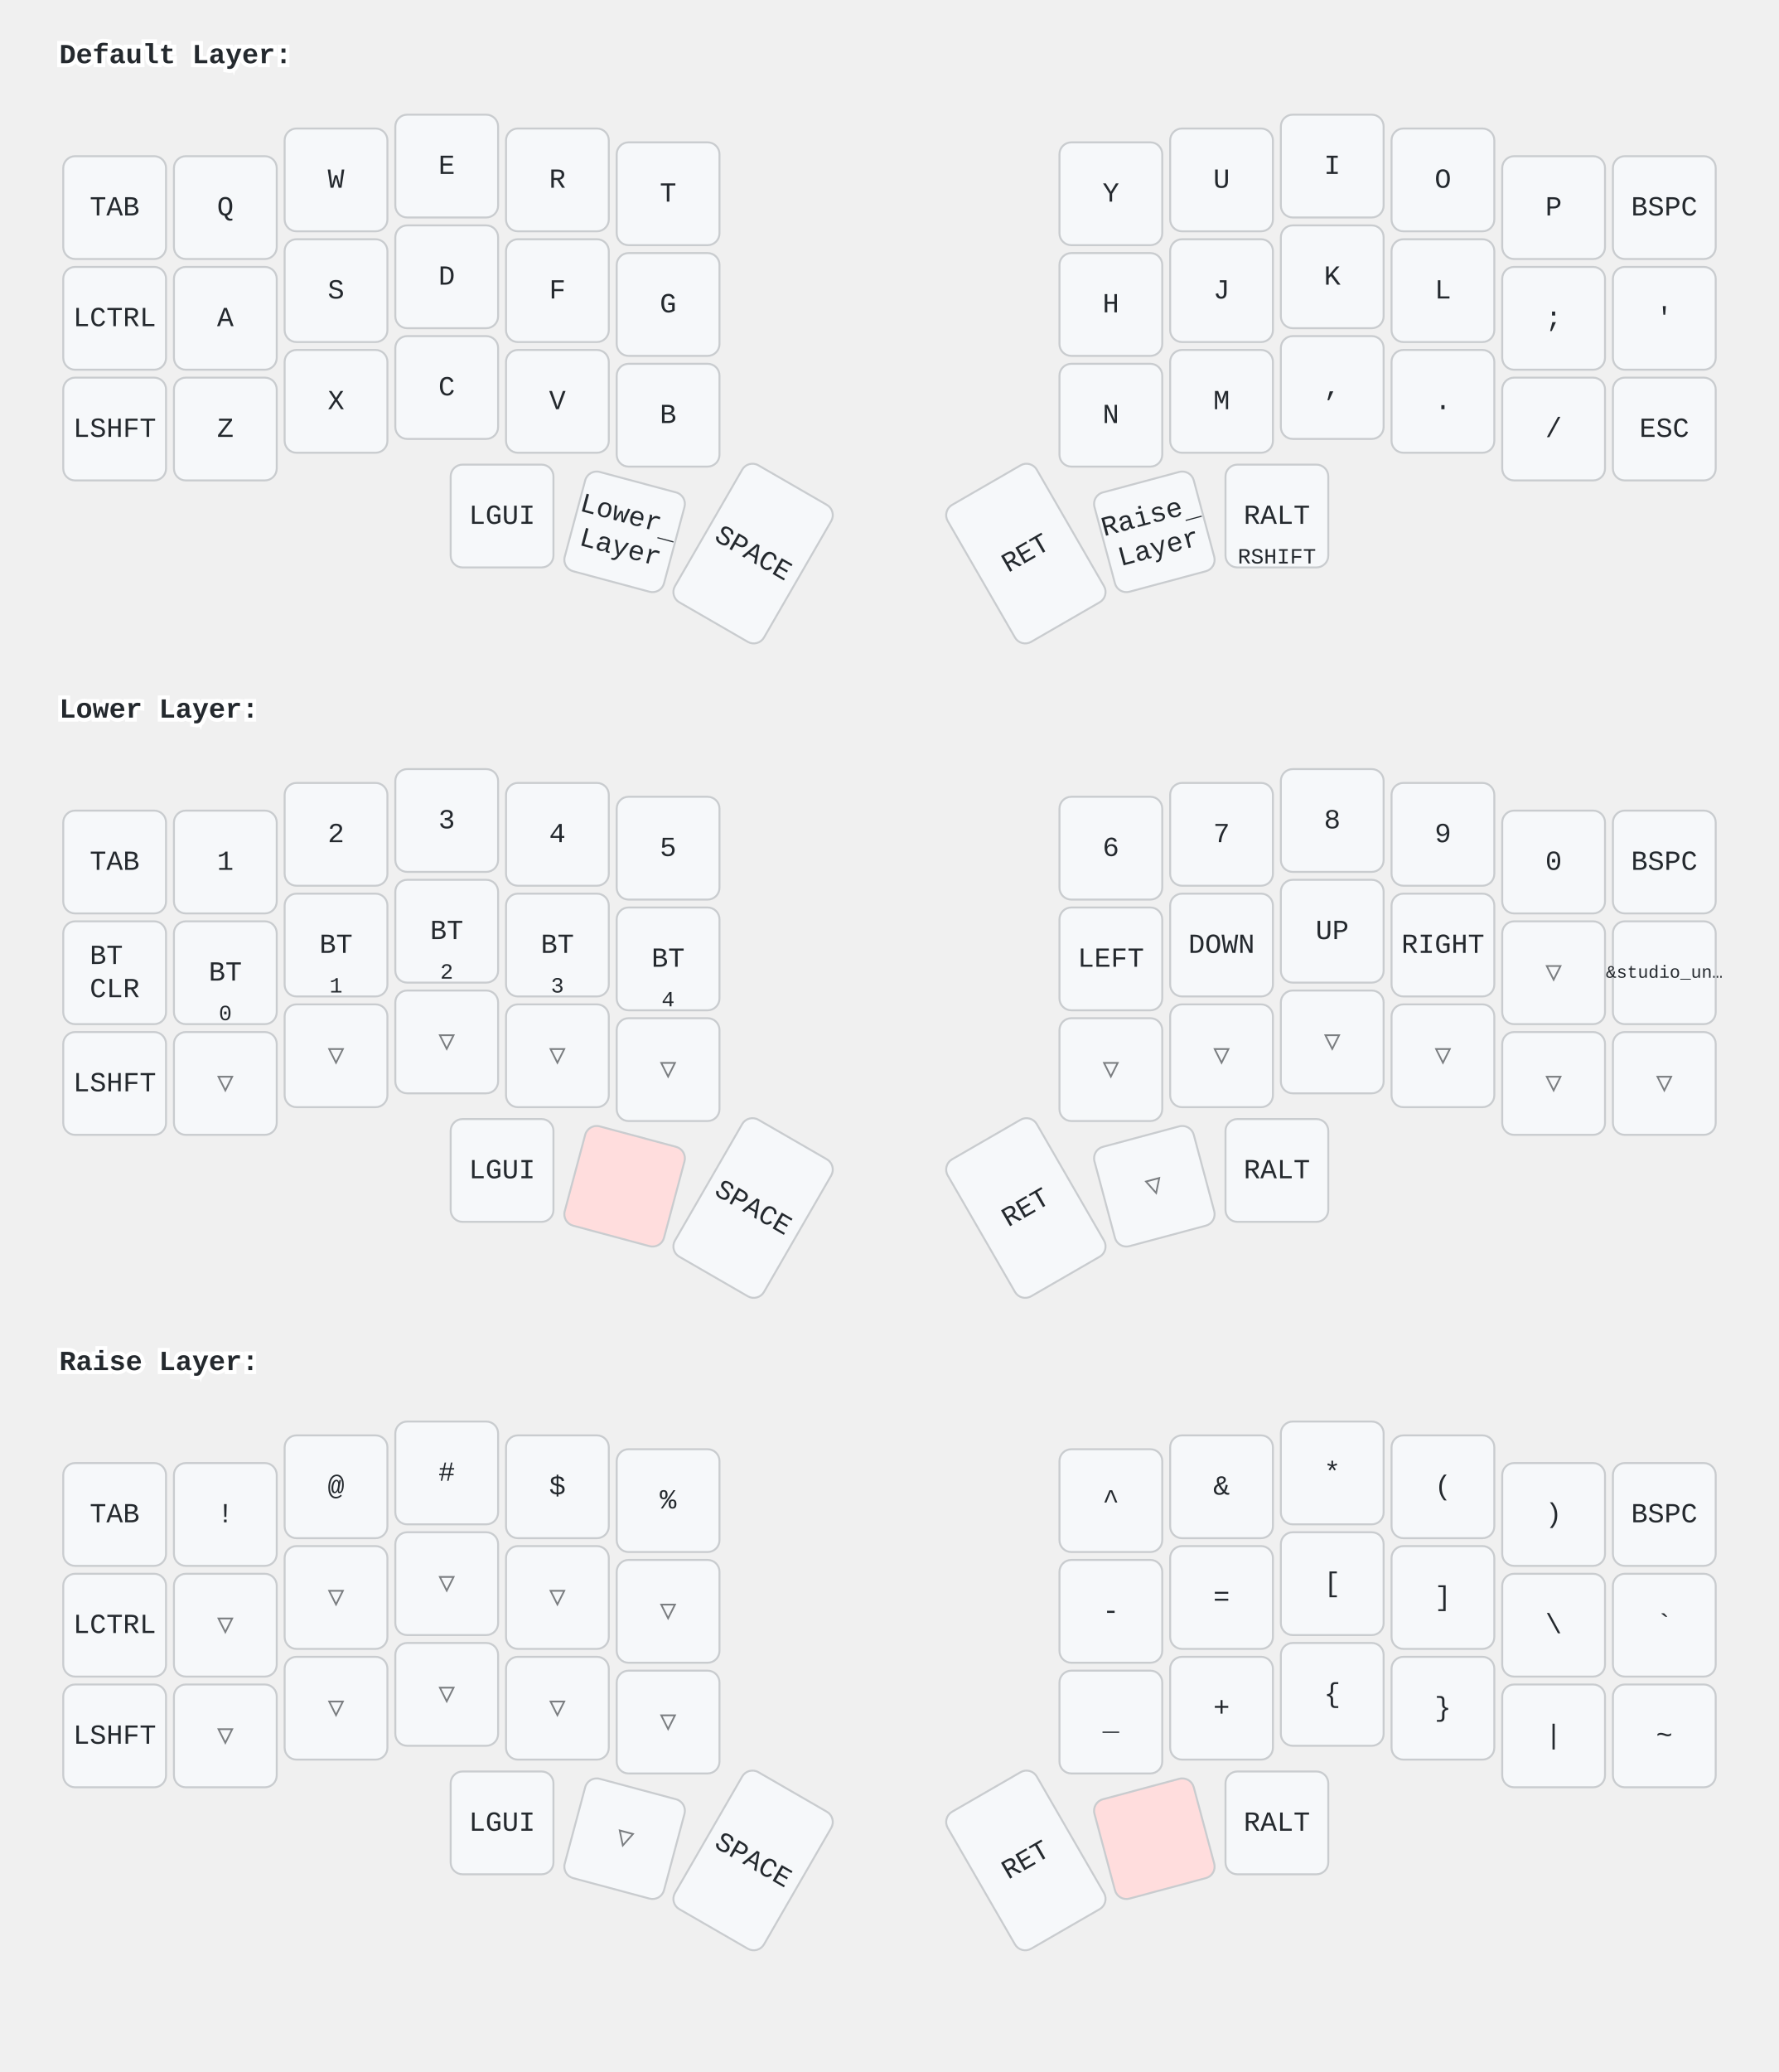
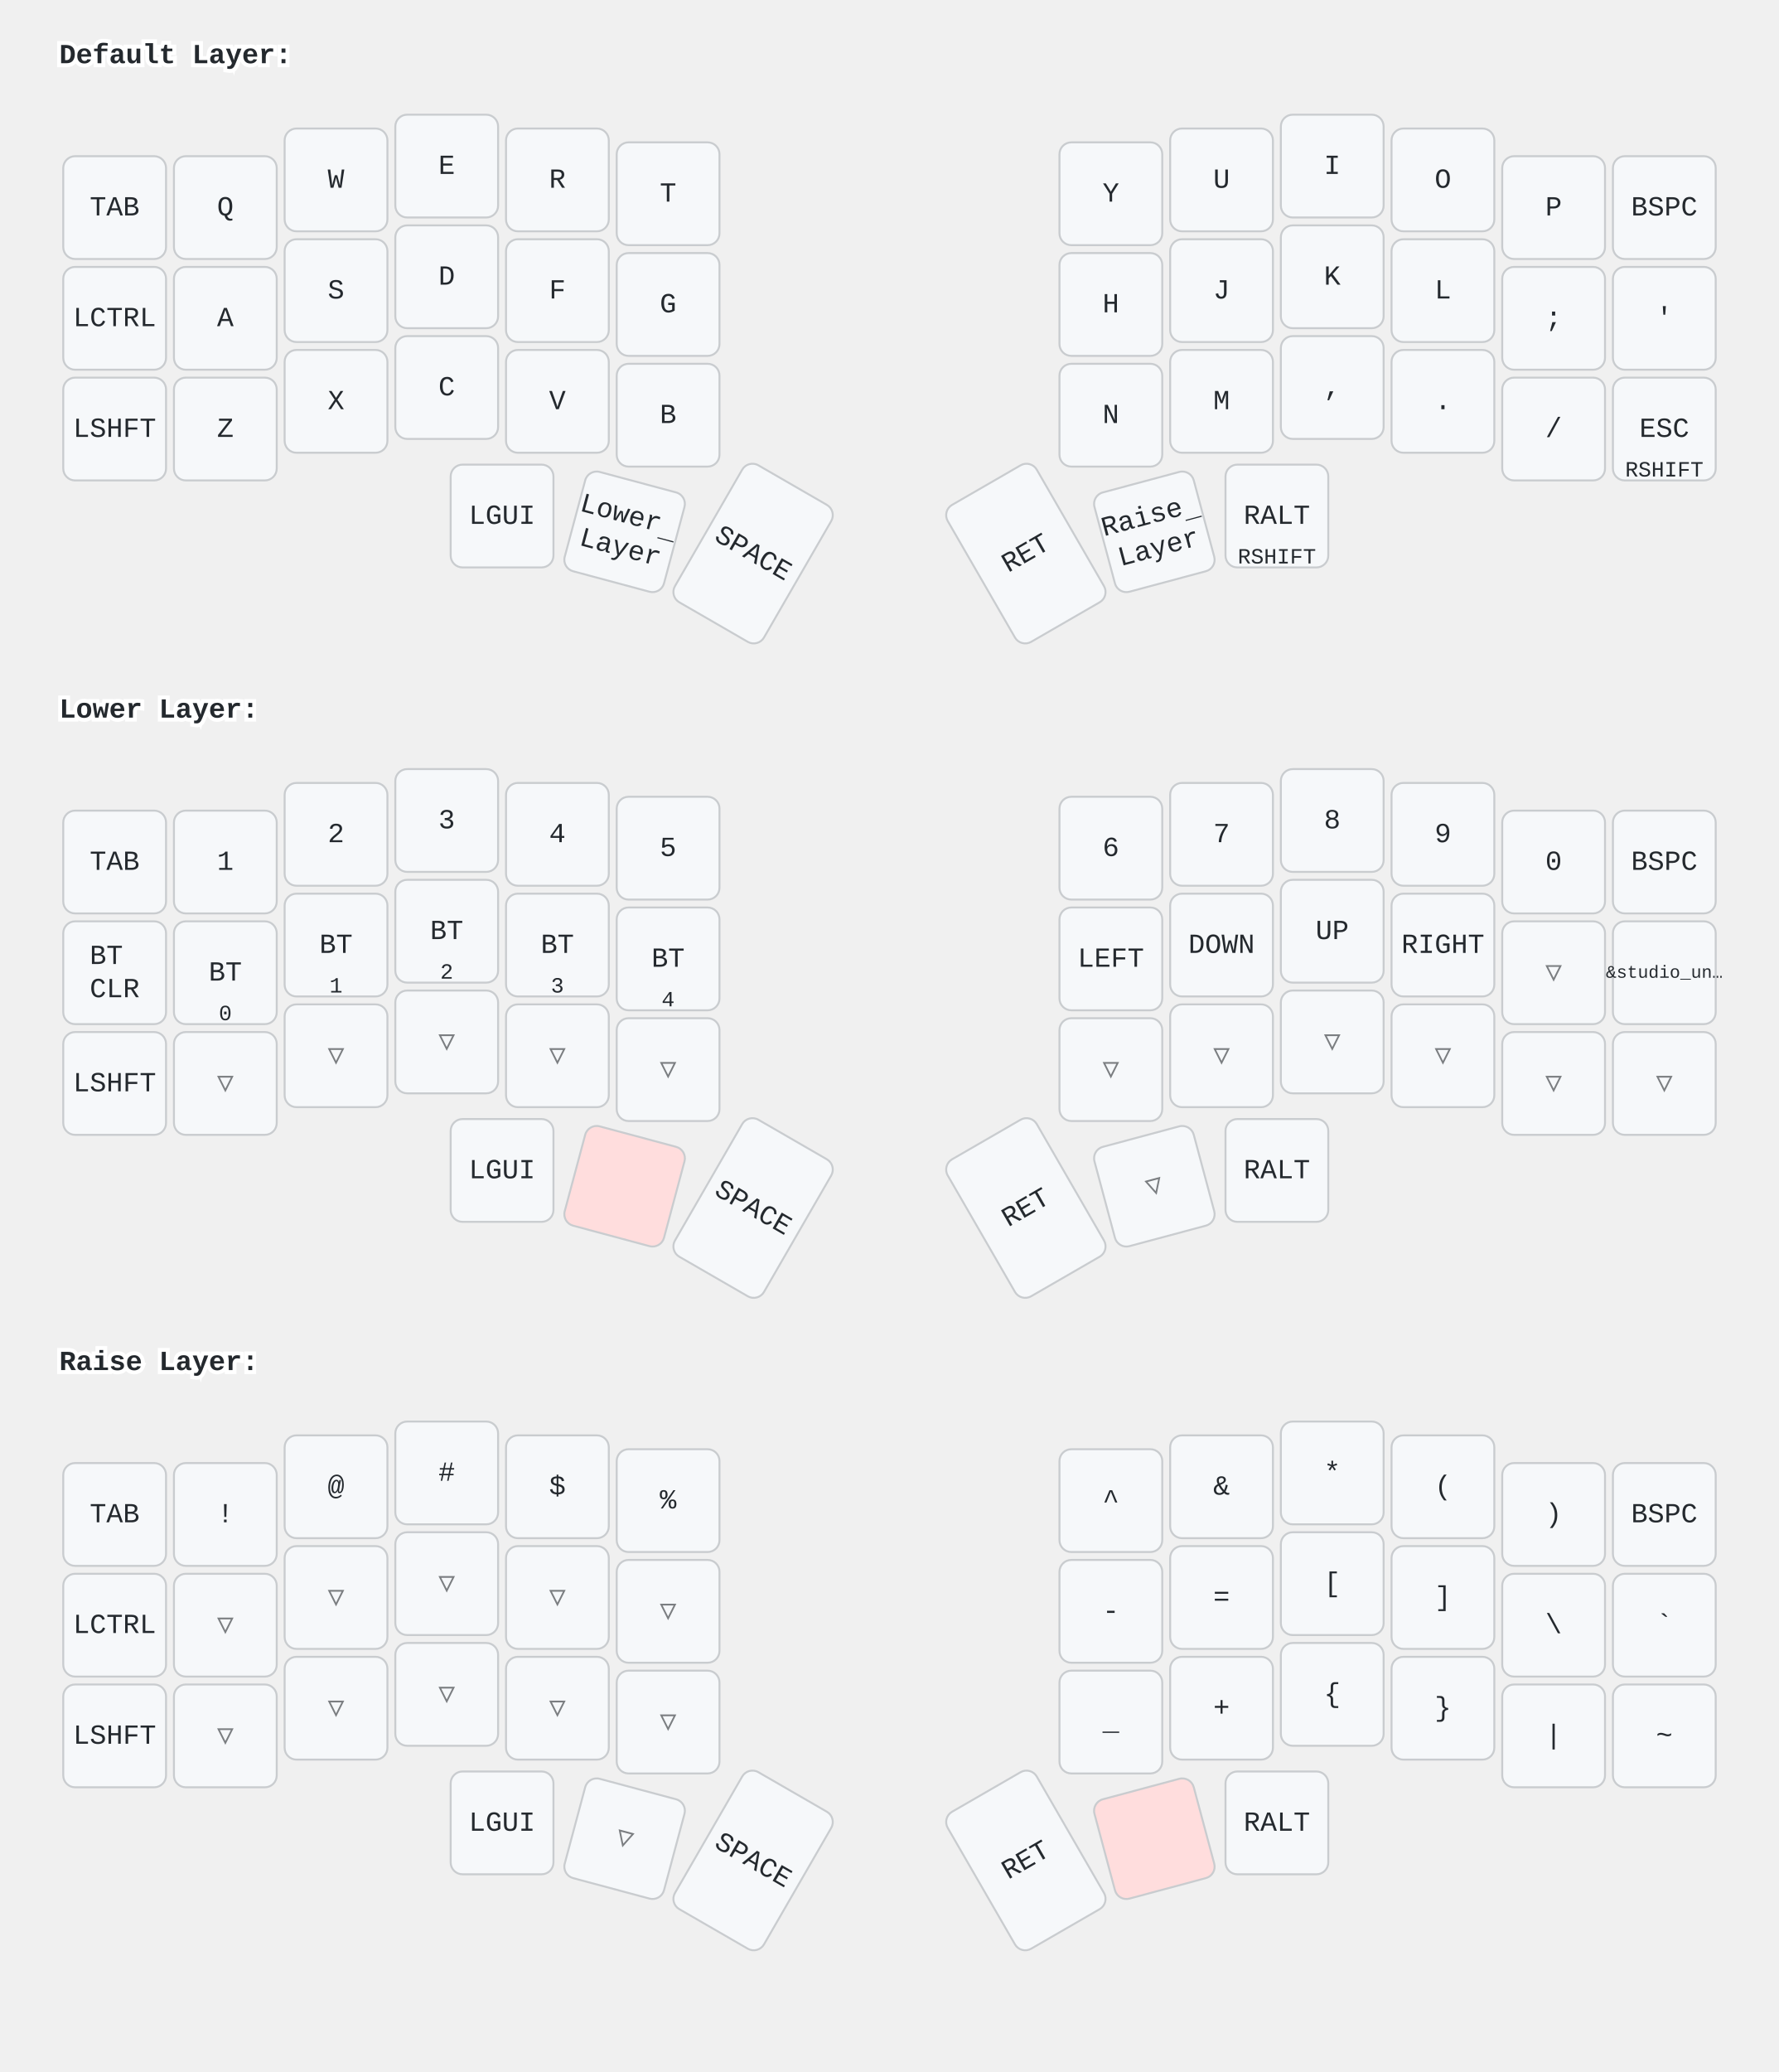
<svg xmlns="http://www.w3.org/2000/svg" width="900" height="1048" viewBox="0 0 900 1048" class="keymap">
  <style>/* inherit to force styles through use tags */
svg path {
    fill: inherit;
}

/* font and background color specifications */
svg.keymap {
    font-family: SFMono-Regular,Consolas,Liberation Mono,Menlo,monospace;
    font-size: 14px;
    font-kerning: normal;
    text-rendering: optimizeLegibility;
    fill: #24292e;
}

/* default key styling */
rect.key {
    fill: #f6f8fa;
}

rect.key, rect.combo {
    stroke: #c9cccf;
    stroke-width: 1;
}

/* default key side styling, only used is draw_key_sides is set */
rect.side {
    filter: brightness(90%);
}

/* color accent for combo boxes */
rect.combo, rect.combo-separate {
    fill: #cdf;
}

/* color accent for held keys */
rect.held, rect.combo.held {
    fill: #fdd;
}

/* color accent for ghost (optional) keys */
rect.ghost, rect.combo.ghost {
    stroke-dasharray: 4, 4;
    stroke-width: 2;
}

text {
    text-anchor: middle;
    dominant-baseline: middle;
}

/* styling for layer labels */
text.label {
    font-weight: bold;
    text-anchor: start;
    stroke: white;
    stroke-width: 4;
    paint-order: stroke;
}

/* styling for optional footer */
text.footer {
    text-anchor: end;
    dominant-baseline: auto;
    stroke: white;
    stroke-width: 4;
    paint-order: stroke;
}

/* styling for combo tap, and key non-tap label text */
text.combo, text.hold, text.shifted, text.left, text.right, text.tl, text.tr, text.bl, text.br {
    font-size: 11px;
}

text.hold, text.bl, text.br {
    text-anchor: middle;
    dominant-baseline: auto;
}

text.shifted, text.tl, text.tr {
    text-anchor: middle;
    dominant-baseline: hanging;
}

text.left, text.tl, text.bl {
    text-anchor: start;
}

text.right, text.tr, text.br {
    text-anchor: end;
}

text.layer-activator {
    text-decoration: underline;
}

/* styling for hold/shifted label text in combo box */
text.combo.hold, text.combo.shifted, text.combo.left, text.combo.right {
    font-size: 8px;
}

/* lighter symbol for transparent keys */
text.trans {
    fill: #7b7e81;
}

/* styling for combo dendrons */
path.combo {
    stroke-width: 1;
    stroke: gray;
    fill: none;
}

/* Start Tabler Icons Cleanup */
/* cannot use height/width with glyphs */
.icon-tabler &gt; path {
    fill: inherit;
    stroke: inherit;
    stroke-width: 2;
}
/* hide tabler's default box */
.icon-tabler &gt; path[stroke="none"][fill="none"] {
    visibility: hidden;
}
/* End Tabler Icons Cleanup */
</style>
  <g transform="translate(30, 0)" class="layer-Default Layer">
    <text x="0" y="28" class="label" id="Default-Layer">Default Layer:</text>
    <g transform="translate(0, 56)">
      <g transform="translate(28, 49)" class="key keypos-0">
        <rect rx="6" ry="6" x="-26" y="-26" width="52" height="52" class="key" />
        <text x="0" y="0" class="key tap">TAB</text>
      </g>
      <g transform="translate(84, 49)" class="key keypos-1">
        <rect rx="6" ry="6" x="-26" y="-26" width="52" height="52" class="key" />
        <text x="0" y="0" class="key tap">Q</text>
      </g>
      <g transform="translate(140, 35)" class="key keypos-2">
        <rect rx="6" ry="6" x="-26" y="-26" width="52" height="52" class="key" />
        <text x="0" y="0" class="key tap">W</text>
      </g>
      <g transform="translate(196, 28)" class="key keypos-3">
        <rect rx="6" ry="6" x="-26" y="-26" width="52" height="52" class="key" />
        <text x="0" y="0" class="key tap">E</text>
      </g>
      <g transform="translate(252, 35)" class="key keypos-4">
        <rect rx="6" ry="6" x="-26" y="-26" width="52" height="52" class="key" />
        <text x="0" y="0" class="key tap">R</text>
      </g>
      <g transform="translate(308, 42)" class="key keypos-5">
        <rect rx="6" ry="6" x="-26" y="-26" width="52" height="52" class="key" />
        <text x="0" y="0" class="key tap">T</text>
      </g>
      <g transform="translate(532, 42)" class="key keypos-6">
        <rect rx="6" ry="6" x="-26" y="-26" width="52" height="52" class="key" />
        <text x="0" y="0" class="key tap">Y</text>
      </g>
      <g transform="translate(588, 35)" class="key keypos-7">
        <rect rx="6" ry="6" x="-26" y="-26" width="52" height="52" class="key" />
        <text x="0" y="0" class="key tap">U</text>
      </g>
      <g transform="translate(644, 28)" class="key keypos-8">
        <rect rx="6" ry="6" x="-26" y="-26" width="52" height="52" class="key" />
        <text x="0" y="0" class="key tap">I</text>
      </g>
      <g transform="translate(700, 35)" class="key keypos-9">
        <rect rx="6" ry="6" x="-26" y="-26" width="52" height="52" class="key" />
        <text x="0" y="0" class="key tap">O</text>
      </g>
      <g transform="translate(756, 49)" class="key keypos-10">
        <rect rx="6" ry="6" x="-26" y="-26" width="52" height="52" class="key" />
        <text x="0" y="0" class="key tap">P</text>
      </g>
      <g transform="translate(812, 49)" class="key keypos-11">
        <rect rx="6" ry="6" x="-26" y="-26" width="52" height="52" class="key" />
        <text x="0" y="0" class="key tap">BSPC</text>
      </g>
      <g transform="translate(28, 105)" class="key keypos-12">
        <rect rx="6" ry="6" x="-26" y="-26" width="52" height="52" class="key" />
        <text x="0" y="0" class="key tap">LCTRL</text>
      </g>
      <g transform="translate(84, 105)" class="key keypos-13">
        <rect rx="6" ry="6" x="-26" y="-26" width="52" height="52" class="key" />
        <text x="0" y="0" class="key tap">A</text>
      </g>
      <g transform="translate(140, 91)" class="key keypos-14">
        <rect rx="6" ry="6" x="-26" y="-26" width="52" height="52" class="key" />
        <text x="0" y="0" class="key tap">S</text>
      </g>
      <g transform="translate(196, 84)" class="key keypos-15">
        <rect rx="6" ry="6" x="-26" y="-26" width="52" height="52" class="key" />
        <text x="0" y="0" class="key tap">D</text>
      </g>
      <g transform="translate(252, 91)" class="key keypos-16">
        <rect rx="6" ry="6" x="-26" y="-26" width="52" height="52" class="key" />
        <text x="0" y="0" class="key tap">F</text>
      </g>
      <g transform="translate(308, 98)" class="key keypos-17">
        <rect rx="6" ry="6" x="-26" y="-26" width="52" height="52" class="key" />
        <text x="0" y="0" class="key tap">G</text>
      </g>
      <g transform="translate(532, 98)" class="key keypos-18">
        <rect rx="6" ry="6" x="-26" y="-26" width="52" height="52" class="key" />
        <text x="0" y="0" class="key tap">H</text>
      </g>
      <g transform="translate(588, 91)" class="key keypos-19">
        <rect rx="6" ry="6" x="-26" y="-26" width="52" height="52" class="key" />
        <text x="0" y="0" class="key tap">J</text>
      </g>
      <g transform="translate(644, 84)" class="key keypos-20">
        <rect rx="6" ry="6" x="-26" y="-26" width="52" height="52" class="key" />
        <text x="0" y="0" class="key tap">K</text>
      </g>
      <g transform="translate(700, 91)" class="key keypos-21">
        <rect rx="6" ry="6" x="-26" y="-26" width="52" height="52" class="key" />
        <text x="0" y="0" class="key tap">L</text>
      </g>
      <g transform="translate(756, 105)" class="key keypos-22">
        <rect rx="6" ry="6" x="-26" y="-26" width="52" height="52" class="key" />
        <text x="0" y="0" class="key tap">;</text>
      </g>
      <g transform="translate(812, 105)" class="key keypos-23">
        <rect rx="6" ry="6" x="-26" y="-26" width="52" height="52" class="key" />
        <text x="0" y="0" class="key tap">'</text>
      </g>
      <g transform="translate(28, 161)" class="key keypos-24">
        <rect rx="6" ry="6" x="-26" y="-26" width="52" height="52" class="key" />
        <text x="0" y="0" class="key tap">LSHFT</text>
      </g>
      <g transform="translate(84, 161)" class="key keypos-25">
        <rect rx="6" ry="6" x="-26" y="-26" width="52" height="52" class="key" />
        <text x="0" y="0" class="key tap">Z</text>
      </g>
      <g transform="translate(140, 147)" class="key keypos-26">
        <rect rx="6" ry="6" x="-26" y="-26" width="52" height="52" class="key" />
        <text x="0" y="0" class="key tap">X</text>
      </g>
      <g transform="translate(196, 140)" class="key keypos-27">
        <rect rx="6" ry="6" x="-26" y="-26" width="52" height="52" class="key" />
        <text x="0" y="0" class="key tap">C</text>
      </g>
      <g transform="translate(252, 147)" class="key keypos-28">
        <rect rx="6" ry="6" x="-26" y="-26" width="52" height="52" class="key" />
        <text x="0" y="0" class="key tap">V</text>
      </g>
      <g transform="translate(308, 154)" class="key keypos-29">
        <rect rx="6" ry="6" x="-26" y="-26" width="52" height="52" class="key" />
        <text x="0" y="0" class="key tap">B</text>
      </g>
      <g transform="translate(532, 154)" class="key keypos-30">
        <rect rx="6" ry="6" x="-26" y="-26" width="52" height="52" class="key" />
        <text x="0" y="0" class="key tap">N</text>
      </g>
      <g transform="translate(588, 147)" class="key keypos-31">
        <rect rx="6" ry="6" x="-26" y="-26" width="52" height="52" class="key" />
        <text x="0" y="0" class="key tap">M</text>
      </g>
      <g transform="translate(644, 140)" class="key keypos-32">
        <rect rx="6" ry="6" x="-26" y="-26" width="52" height="52" class="key" />
        <text x="0" y="0" class="key tap">,</text>
      </g>
      <g transform="translate(700, 147)" class="key keypos-33">
        <rect rx="6" ry="6" x="-26" y="-26" width="52" height="52" class="key" />
        <text x="0" y="0" class="key tap">.</text>
      </g>
      <g transform="translate(756, 161)" class="key keypos-34">
        <rect rx="6" ry="6" x="-26" y="-26" width="52" height="52" class="key" />
        <text x="0" y="0" class="key tap">/</text>
      </g>
      <g transform="translate(812, 161)" class="key keypos-35">
        <rect rx="6" ry="6" x="-26" y="-26" width="52" height="52" class="key" />
        <text x="0" y="0" class="key tap">ESC</text>
+         <text x="0" y="24" class="key hold">RSHIFT</text>
      </g>
      <g transform="translate(224, 205)" class="key keypos-36">
        <rect rx="6" ry="6" x="-26" y="-26" width="52" height="52" class="key" />
        <text x="0" y="0" class="key tap">LGUI</text>
      </g>
      <g transform="translate(286, 213) rotate(15.0)" class="key keypos-37">
        <rect rx="6" ry="6" x="-26" y="-26" width="52" height="52" class="key" />
        <a href="#Lower-Layer">
          <text x="0" y="0" class="key tap layer-activator">
            <tspan x="0" dy="-0.6em">Lower</tspan>
            <tspan x="0" dy="1.2em">Layer</tspan>
          </text>
        </a>
      </g>
      <g transform="translate(351, 224) rotate(30.0)" class="key keypos-38">
        <rect rx="6" ry="6" x="-26" y="-40" width="52" height="80" class="key" />
        <text x="0" y="0" class="key tap">SPACE</text>
      </g>
      <g transform="translate(489, 224) rotate(-30.0)" class="key keypos-39">
        <rect rx="6" ry="6" x="-26" y="-40" width="52" height="80" class="key" />
        <text x="0" y="0" class="key tap">RET</text>
      </g>
      <g transform="translate(554, 213) rotate(-15.0)" class="key keypos-40">
        <rect rx="6" ry="6" x="-26" y="-26" width="52" height="52" class="key" />
        <a href="#Raise-Layer">
          <text x="0" y="0" class="key tap layer-activator">
            <tspan x="0" dy="-0.6em">Raise</tspan>
            <tspan x="0" dy="1.2em">Layer</tspan>
          </text>
        </a>
      </g>
      <g transform="translate(616, 205)" class="key keypos-41">
        <rect rx="6" ry="6" x="-26" y="-26" width="52" height="52" class="key" />
        <text x="0" y="0" class="key tap">RALT</text>
        <text x="0" y="24" class="key hold">RSHIFT</text>
      </g>
    </g>
  </g>
  <g transform="translate(30, 331)" class="layer-Lower Layer">
    <text x="0" y="28" class="label" id="Lower-Layer">Lower Layer:</text>
    <g transform="translate(0, 56)">
      <g transform="translate(28, 49)" class="key keypos-0">
        <rect rx="6" ry="6" x="-26" y="-26" width="52" height="52" class="key" />
        <text x="0" y="0" class="key tap">TAB</text>
      </g>
      <g transform="translate(84, 49)" class="key keypos-1">
        <rect rx="6" ry="6" x="-26" y="-26" width="52" height="52" class="key" />
        <text x="0" y="0" class="key tap">1</text>
      </g>
      <g transform="translate(140, 35)" class="key keypos-2">
        <rect rx="6" ry="6" x="-26" y="-26" width="52" height="52" class="key" />
        <text x="0" y="0" class="key tap">2</text>
      </g>
      <g transform="translate(196, 28)" class="key keypos-3">
        <rect rx="6" ry="6" x="-26" y="-26" width="52" height="52" class="key" />
        <text x="0" y="0" class="key tap">3</text>
      </g>
      <g transform="translate(252, 35)" class="key keypos-4">
        <rect rx="6" ry="6" x="-26" y="-26" width="52" height="52" class="key" />
        <text x="0" y="0" class="key tap">4</text>
      </g>
      <g transform="translate(308, 42)" class="key keypos-5">
        <rect rx="6" ry="6" x="-26" y="-26" width="52" height="52" class="key" />
        <text x="0" y="0" class="key tap">5</text>
      </g>
      <g transform="translate(532, 42)" class="key keypos-6">
        <rect rx="6" ry="6" x="-26" y="-26" width="52" height="52" class="key" />
        <text x="0" y="0" class="key tap">6</text>
      </g>
      <g transform="translate(588, 35)" class="key keypos-7">
        <rect rx="6" ry="6" x="-26" y="-26" width="52" height="52" class="key" />
        <text x="0" y="0" class="key tap">7</text>
      </g>
      <g transform="translate(644, 28)" class="key keypos-8">
        <rect rx="6" ry="6" x="-26" y="-26" width="52" height="52" class="key" />
        <text x="0" y="0" class="key tap">8</text>
      </g>
      <g transform="translate(700, 35)" class="key keypos-9">
        <rect rx="6" ry="6" x="-26" y="-26" width="52" height="52" class="key" />
        <text x="0" y="0" class="key tap">9</text>
      </g>
      <g transform="translate(756, 49)" class="key keypos-10">
        <rect rx="6" ry="6" x="-26" y="-26" width="52" height="52" class="key" />
        <text x="0" y="0" class="key tap">0</text>
      </g>
      <g transform="translate(812, 49)" class="key keypos-11">
        <rect rx="6" ry="6" x="-26" y="-26" width="52" height="52" class="key" />
        <text x="0" y="0" class="key tap">BSPC</text>
      </g>
      <g transform="translate(28, 105)" class="key keypos-12">
        <rect rx="6" ry="6" x="-26" y="-26" width="52" height="52" class="key" />
        <text x="0" y="0" class="key tap">
          <tspan x="0" dy="-0.6em">BT</tspan>
          <tspan x="0" dy="1.2em">CLR</tspan>
        </text>
      </g>
      <g transform="translate(84, 105)" class="key keypos-13">
        <rect rx="6" ry="6" x="-26" y="-26" width="52" height="52" class="key" />
        <text x="0" y="0" class="key tap">BT</text>
        <text x="0" y="24" class="key hold">0</text>
      </g>
      <g transform="translate(140, 91)" class="key keypos-14">
        <rect rx="6" ry="6" x="-26" y="-26" width="52" height="52" class="key" />
        <text x="0" y="0" class="key tap">BT</text>
        <text x="0" y="24" class="key hold">1</text>
      </g>
      <g transform="translate(196, 84)" class="key keypos-15">
        <rect rx="6" ry="6" x="-26" y="-26" width="52" height="52" class="key" />
        <text x="0" y="0" class="key tap">BT</text>
        <text x="0" y="24" class="key hold">2</text>
      </g>
      <g transform="translate(252, 91)" class="key keypos-16">
        <rect rx="6" ry="6" x="-26" y="-26" width="52" height="52" class="key" />
        <text x="0" y="0" class="key tap">BT</text>
        <text x="0" y="24" class="key hold">3</text>
      </g>
      <g transform="translate(308, 98)" class="key keypos-17">
        <rect rx="6" ry="6" x="-26" y="-26" width="52" height="52" class="key" />
        <text x="0" y="0" class="key tap">BT</text>
        <text x="0" y="24" class="key hold">4</text>
      </g>
      <g transform="translate(532, 98)" class="key keypos-18">
        <rect rx="6" ry="6" x="-26" y="-26" width="52" height="52" class="key" />
        <text x="0" y="0" class="key tap">LEFT</text>
      </g>
      <g transform="translate(588, 91)" class="key keypos-19">
        <rect rx="6" ry="6" x="-26" y="-26" width="52" height="52" class="key" />
        <text x="0" y="0" class="key tap">DOWN</text>
      </g>
      <g transform="translate(644, 84)" class="key keypos-20">
        <rect rx="6" ry="6" x="-26" y="-26" width="52" height="52" class="key" />
        <text x="0" y="0" class="key tap">UP</text>
      </g>
      <g transform="translate(700, 91)" class="key keypos-21">
        <rect rx="6" ry="6" x="-26" y="-26" width="52" height="52" class="key" />
        <text x="0" y="0" class="key tap">RIGHT</text>
      </g>
      <g transform="translate(756, 105)" class="key trans keypos-22">
        <rect rx="6" ry="6" x="-26" y="-26" width="52" height="52" class="key trans" />
        <text x="0" y="0" class="key trans tap">▽</text>
      </g>
      <g transform="translate(812, 105)" class="key keypos-23">
        <rect rx="6" ry="6" x="-26" y="-26" width="52" height="52" class="key" />
        <text x="0" y="0" class="key tap">
          <tspan style="font-size: 64%">&amp;studio_un…</tspan>
        </text>
      </g>
      <g transform="translate(28, 161)" class="key keypos-24">
        <rect rx="6" ry="6" x="-26" y="-26" width="52" height="52" class="key" />
        <text x="0" y="0" class="key tap">LSHFT</text>
      </g>
      <g transform="translate(84, 161)" class="key trans keypos-25">
        <rect rx="6" ry="6" x="-26" y="-26" width="52" height="52" class="key trans" />
        <text x="0" y="0" class="key trans tap">▽</text>
      </g>
      <g transform="translate(140, 147)" class="key trans keypos-26">
        <rect rx="6" ry="6" x="-26" y="-26" width="52" height="52" class="key trans" />
        <text x="0" y="0" class="key trans tap">▽</text>
      </g>
      <g transform="translate(196, 140)" class="key trans keypos-27">
        <rect rx="6" ry="6" x="-26" y="-26" width="52" height="52" class="key trans" />
        <text x="0" y="0" class="key trans tap">▽</text>
      </g>
      <g transform="translate(252, 147)" class="key trans keypos-28">
        <rect rx="6" ry="6" x="-26" y="-26" width="52" height="52" class="key trans" />
        <text x="0" y="0" class="key trans tap">▽</text>
      </g>
      <g transform="translate(308, 154)" class="key trans keypos-29">
        <rect rx="6" ry="6" x="-26" y="-26" width="52" height="52" class="key trans" />
        <text x="0" y="0" class="key trans tap">▽</text>
      </g>
      <g transform="translate(532, 154)" class="key trans keypos-30">
        <rect rx="6" ry="6" x="-26" y="-26" width="52" height="52" class="key trans" />
        <text x="0" y="0" class="key trans tap">▽</text>
      </g>
      <g transform="translate(588, 147)" class="key trans keypos-31">
        <rect rx="6" ry="6" x="-26" y="-26" width="52" height="52" class="key trans" />
        <text x="0" y="0" class="key trans tap">▽</text>
      </g>
      <g transform="translate(644, 140)" class="key trans keypos-32">
        <rect rx="6" ry="6" x="-26" y="-26" width="52" height="52" class="key trans" />
        <text x="0" y="0" class="key trans tap">▽</text>
      </g>
      <g transform="translate(700, 147)" class="key trans keypos-33">
        <rect rx="6" ry="6" x="-26" y="-26" width="52" height="52" class="key trans" />
        <text x="0" y="0" class="key trans tap">▽</text>
      </g>
      <g transform="translate(756, 161)" class="key trans keypos-34">
        <rect rx="6" ry="6" x="-26" y="-26" width="52" height="52" class="key trans" />
        <text x="0" y="0" class="key trans tap">▽</text>
      </g>
      <g transform="translate(812, 161)" class="key trans keypos-35">
        <rect rx="6" ry="6" x="-26" y="-26" width="52" height="52" class="key trans" />
        <text x="0" y="0" class="key trans tap">▽</text>
      </g>
      <g transform="translate(224, 205)" class="key keypos-36">
        <rect rx="6" ry="6" x="-26" y="-26" width="52" height="52" class="key" />
        <text x="0" y="0" class="key tap">LGUI</text>
      </g>
      <g transform="translate(286, 213) rotate(15.0)" class="key held keypos-37">
        <rect rx="6" ry="6" x="-26" y="-26" width="52" height="52" class="key held" />
      </g>
      <g transform="translate(351, 224) rotate(30.0)" class="key keypos-38">
        <rect rx="6" ry="6" x="-26" y="-40" width="52" height="80" class="key" />
        <text x="0" y="0" class="key tap">SPACE</text>
      </g>
      <g transform="translate(489, 224) rotate(-30.0)" class="key keypos-39">
        <rect rx="6" ry="6" x="-26" y="-40" width="52" height="80" class="key" />
        <text x="0" y="0" class="key tap">RET</text>
      </g>
      <g transform="translate(554, 213) rotate(-15.0)" class="key trans keypos-40">
        <rect rx="6" ry="6" x="-26" y="-26" width="52" height="52" class="key trans" />
        <text x="0" y="0" class="key trans tap">▽</text>
      </g>
      <g transform="translate(616, 205)" class="key keypos-41">
        <rect rx="6" ry="6" x="-26" y="-26" width="52" height="52" class="key" />
        <text x="0" y="0" class="key tap">RALT</text>
      </g>
    </g>
  </g>
  <g transform="translate(30, 661)" class="layer-Raise Layer">
    <text x="0" y="28" class="label" id="Raise-Layer">Raise Layer:</text>
    <g transform="translate(0, 56)">
      <g transform="translate(28, 49)" class="key keypos-0">
        <rect rx="6" ry="6" x="-26" y="-26" width="52" height="52" class="key" />
        <text x="0" y="0" class="key tap">TAB</text>
      </g>
      <g transform="translate(84, 49)" class="key keypos-1">
        <rect rx="6" ry="6" x="-26" y="-26" width="52" height="52" class="key" />
        <text x="0" y="0" class="key tap">!</text>
      </g>
      <g transform="translate(140, 35)" class="key keypos-2">
        <rect rx="6" ry="6" x="-26" y="-26" width="52" height="52" class="key" />
        <text x="0" y="0" class="key tap">@</text>
      </g>
      <g transform="translate(196, 28)" class="key keypos-3">
        <rect rx="6" ry="6" x="-26" y="-26" width="52" height="52" class="key" />
        <text x="0" y="0" class="key tap">#</text>
      </g>
      <g transform="translate(252, 35)" class="key keypos-4">
        <rect rx="6" ry="6" x="-26" y="-26" width="52" height="52" class="key" />
        <text x="0" y="0" class="key tap">$</text>
      </g>
      <g transform="translate(308, 42)" class="key keypos-5">
        <rect rx="6" ry="6" x="-26" y="-26" width="52" height="52" class="key" />
        <text x="0" y="0" class="key tap">%</text>
      </g>
      <g transform="translate(532, 42)" class="key keypos-6">
        <rect rx="6" ry="6" x="-26" y="-26" width="52" height="52" class="key" />
        <text x="0" y="0" class="key tap">^</text>
      </g>
      <g transform="translate(588, 35)" class="key keypos-7">
        <rect rx="6" ry="6" x="-26" y="-26" width="52" height="52" class="key" />
        <text x="0" y="0" class="key tap">&amp;</text>
      </g>
      <g transform="translate(644, 28)" class="key keypos-8">
        <rect rx="6" ry="6" x="-26" y="-26" width="52" height="52" class="key" />
        <text x="0" y="0" class="key tap">*</text>
      </g>
      <g transform="translate(700, 35)" class="key keypos-9">
        <rect rx="6" ry="6" x="-26" y="-26" width="52" height="52" class="key" />
        <text x="0" y="0" class="key tap">(</text>
      </g>
      <g transform="translate(756, 49)" class="key keypos-10">
        <rect rx="6" ry="6" x="-26" y="-26" width="52" height="52" class="key" />
        <text x="0" y="0" class="key tap">)</text>
      </g>
      <g transform="translate(812, 49)" class="key keypos-11">
        <rect rx="6" ry="6" x="-26" y="-26" width="52" height="52" class="key" />
        <text x="0" y="0" class="key tap">BSPC</text>
      </g>
      <g transform="translate(28, 105)" class="key keypos-12">
        <rect rx="6" ry="6" x="-26" y="-26" width="52" height="52" class="key" />
        <text x="0" y="0" class="key tap">LCTRL</text>
      </g>
      <g transform="translate(84, 105)" class="key trans keypos-13">
        <rect rx="6" ry="6" x="-26" y="-26" width="52" height="52" class="key trans" />
        <text x="0" y="0" class="key trans tap">▽</text>
      </g>
      <g transform="translate(140, 91)" class="key trans keypos-14">
        <rect rx="6" ry="6" x="-26" y="-26" width="52" height="52" class="key trans" />
        <text x="0" y="0" class="key trans tap">▽</text>
      </g>
      <g transform="translate(196, 84)" class="key trans keypos-15">
        <rect rx="6" ry="6" x="-26" y="-26" width="52" height="52" class="key trans" />
        <text x="0" y="0" class="key trans tap">▽</text>
      </g>
      <g transform="translate(252, 91)" class="key trans keypos-16">
        <rect rx="6" ry="6" x="-26" y="-26" width="52" height="52" class="key trans" />
        <text x="0" y="0" class="key trans tap">▽</text>
      </g>
      <g transform="translate(308, 98)" class="key trans keypos-17">
        <rect rx="6" ry="6" x="-26" y="-26" width="52" height="52" class="key trans" />
        <text x="0" y="0" class="key trans tap">▽</text>
      </g>
      <g transform="translate(532, 98)" class="key keypos-18">
        <rect rx="6" ry="6" x="-26" y="-26" width="52" height="52" class="key" />
        <text x="0" y="0" class="key tap">-</text>
      </g>
      <g transform="translate(588, 91)" class="key keypos-19">
        <rect rx="6" ry="6" x="-26" y="-26" width="52" height="52" class="key" />
        <text x="0" y="0" class="key tap">=</text>
      </g>
      <g transform="translate(644, 84)" class="key keypos-20">
        <rect rx="6" ry="6" x="-26" y="-26" width="52" height="52" class="key" />
        <text x="0" y="0" class="key tap">[</text>
      </g>
      <g transform="translate(700, 91)" class="key keypos-21">
        <rect rx="6" ry="6" x="-26" y="-26" width="52" height="52" class="key" />
        <text x="0" y="0" class="key tap">]</text>
      </g>
      <g transform="translate(756, 105)" class="key keypos-22">
        <rect rx="6" ry="6" x="-26" y="-26" width="52" height="52" class="key" />
        <text x="0" y="0" class="key tap">\</text>
      </g>
      <g transform="translate(812, 105)" class="key keypos-23">
        <rect rx="6" ry="6" x="-26" y="-26" width="52" height="52" class="key" />
        <text x="0" y="0" class="key tap">`</text>
      </g>
      <g transform="translate(28, 161)" class="key keypos-24">
        <rect rx="6" ry="6" x="-26" y="-26" width="52" height="52" class="key" />
        <text x="0" y="0" class="key tap">LSHFT</text>
      </g>
      <g transform="translate(84, 161)" class="key trans keypos-25">
        <rect rx="6" ry="6" x="-26" y="-26" width="52" height="52" class="key trans" />
        <text x="0" y="0" class="key trans tap">▽</text>
      </g>
      <g transform="translate(140, 147)" class="key trans keypos-26">
        <rect rx="6" ry="6" x="-26" y="-26" width="52" height="52" class="key trans" />
        <text x="0" y="0" class="key trans tap">▽</text>
      </g>
      <g transform="translate(196, 140)" class="key trans keypos-27">
        <rect rx="6" ry="6" x="-26" y="-26" width="52" height="52" class="key trans" />
        <text x="0" y="0" class="key trans tap">▽</text>
      </g>
      <g transform="translate(252, 147)" class="key trans keypos-28">
        <rect rx="6" ry="6" x="-26" y="-26" width="52" height="52" class="key trans" />
        <text x="0" y="0" class="key trans tap">▽</text>
      </g>
      <g transform="translate(308, 154)" class="key trans keypos-29">
        <rect rx="6" ry="6" x="-26" y="-26" width="52" height="52" class="key trans" />
        <text x="0" y="0" class="key trans tap">▽</text>
      </g>
      <g transform="translate(532, 154)" class="key keypos-30">
        <rect rx="6" ry="6" x="-26" y="-26" width="52" height="52" class="key" />
        <text x="0" y="0" class="key tap">_</text>
      </g>
      <g transform="translate(588, 147)" class="key keypos-31">
        <rect rx="6" ry="6" x="-26" y="-26" width="52" height="52" class="key" />
        <text x="0" y="0" class="key tap">+</text>
      </g>
      <g transform="translate(644, 140)" class="key keypos-32">
        <rect rx="6" ry="6" x="-26" y="-26" width="52" height="52" class="key" />
        <text x="0" y="0" class="key tap">{</text>
      </g>
      <g transform="translate(700, 147)" class="key keypos-33">
        <rect rx="6" ry="6" x="-26" y="-26" width="52" height="52" class="key" />
        <text x="0" y="0" class="key tap">}</text>
      </g>
      <g transform="translate(756, 161)" class="key keypos-34">
        <rect rx="6" ry="6" x="-26" y="-26" width="52" height="52" class="key" />
        <text x="0" y="0" class="key tap">|</text>
      </g>
      <g transform="translate(812, 161)" class="key keypos-35">
        <rect rx="6" ry="6" x="-26" y="-26" width="52" height="52" class="key" />
        <text x="0" y="0" class="key tap">~</text>
      </g>
      <g transform="translate(224, 205)" class="key keypos-36">
        <rect rx="6" ry="6" x="-26" y="-26" width="52" height="52" class="key" />
        <text x="0" y="0" class="key tap">LGUI</text>
      </g>
      <g transform="translate(286, 213) rotate(15.0)" class="key trans keypos-37">
        <rect rx="6" ry="6" x="-26" y="-26" width="52" height="52" class="key trans" />
        <text x="0" y="0" class="key trans tap">▽</text>
      </g>
      <g transform="translate(351, 224) rotate(30.0)" class="key keypos-38">
        <rect rx="6" ry="6" x="-26" y="-40" width="52" height="80" class="key" />
        <text x="0" y="0" class="key tap">SPACE</text>
      </g>
      <g transform="translate(489, 224) rotate(-30.0)" class="key keypos-39">
        <rect rx="6" ry="6" x="-26" y="-40" width="52" height="80" class="key" />
        <text x="0" y="0" class="key tap">RET</text>
      </g>
      <g transform="translate(554, 213) rotate(-15.0)" class="key held keypos-40">
        <rect rx="6" ry="6" x="-26" y="-26" width="52" height="52" class="key held" />
      </g>
      <g transform="translate(616, 205)" class="key keypos-41">
        <rect rx="6" ry="6" x="-26" y="-26" width="52" height="52" class="key" />
        <text x="0" y="0" class="key tap">RALT</text>
      </g>
    </g>
  </g>
</svg>
